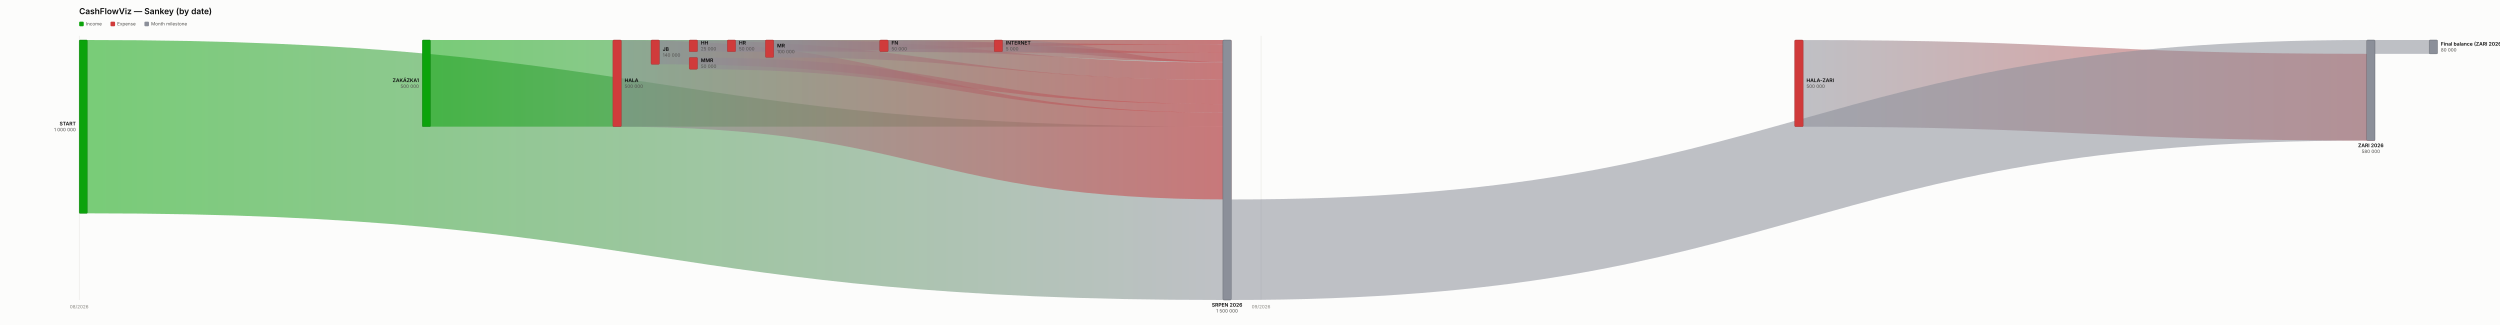
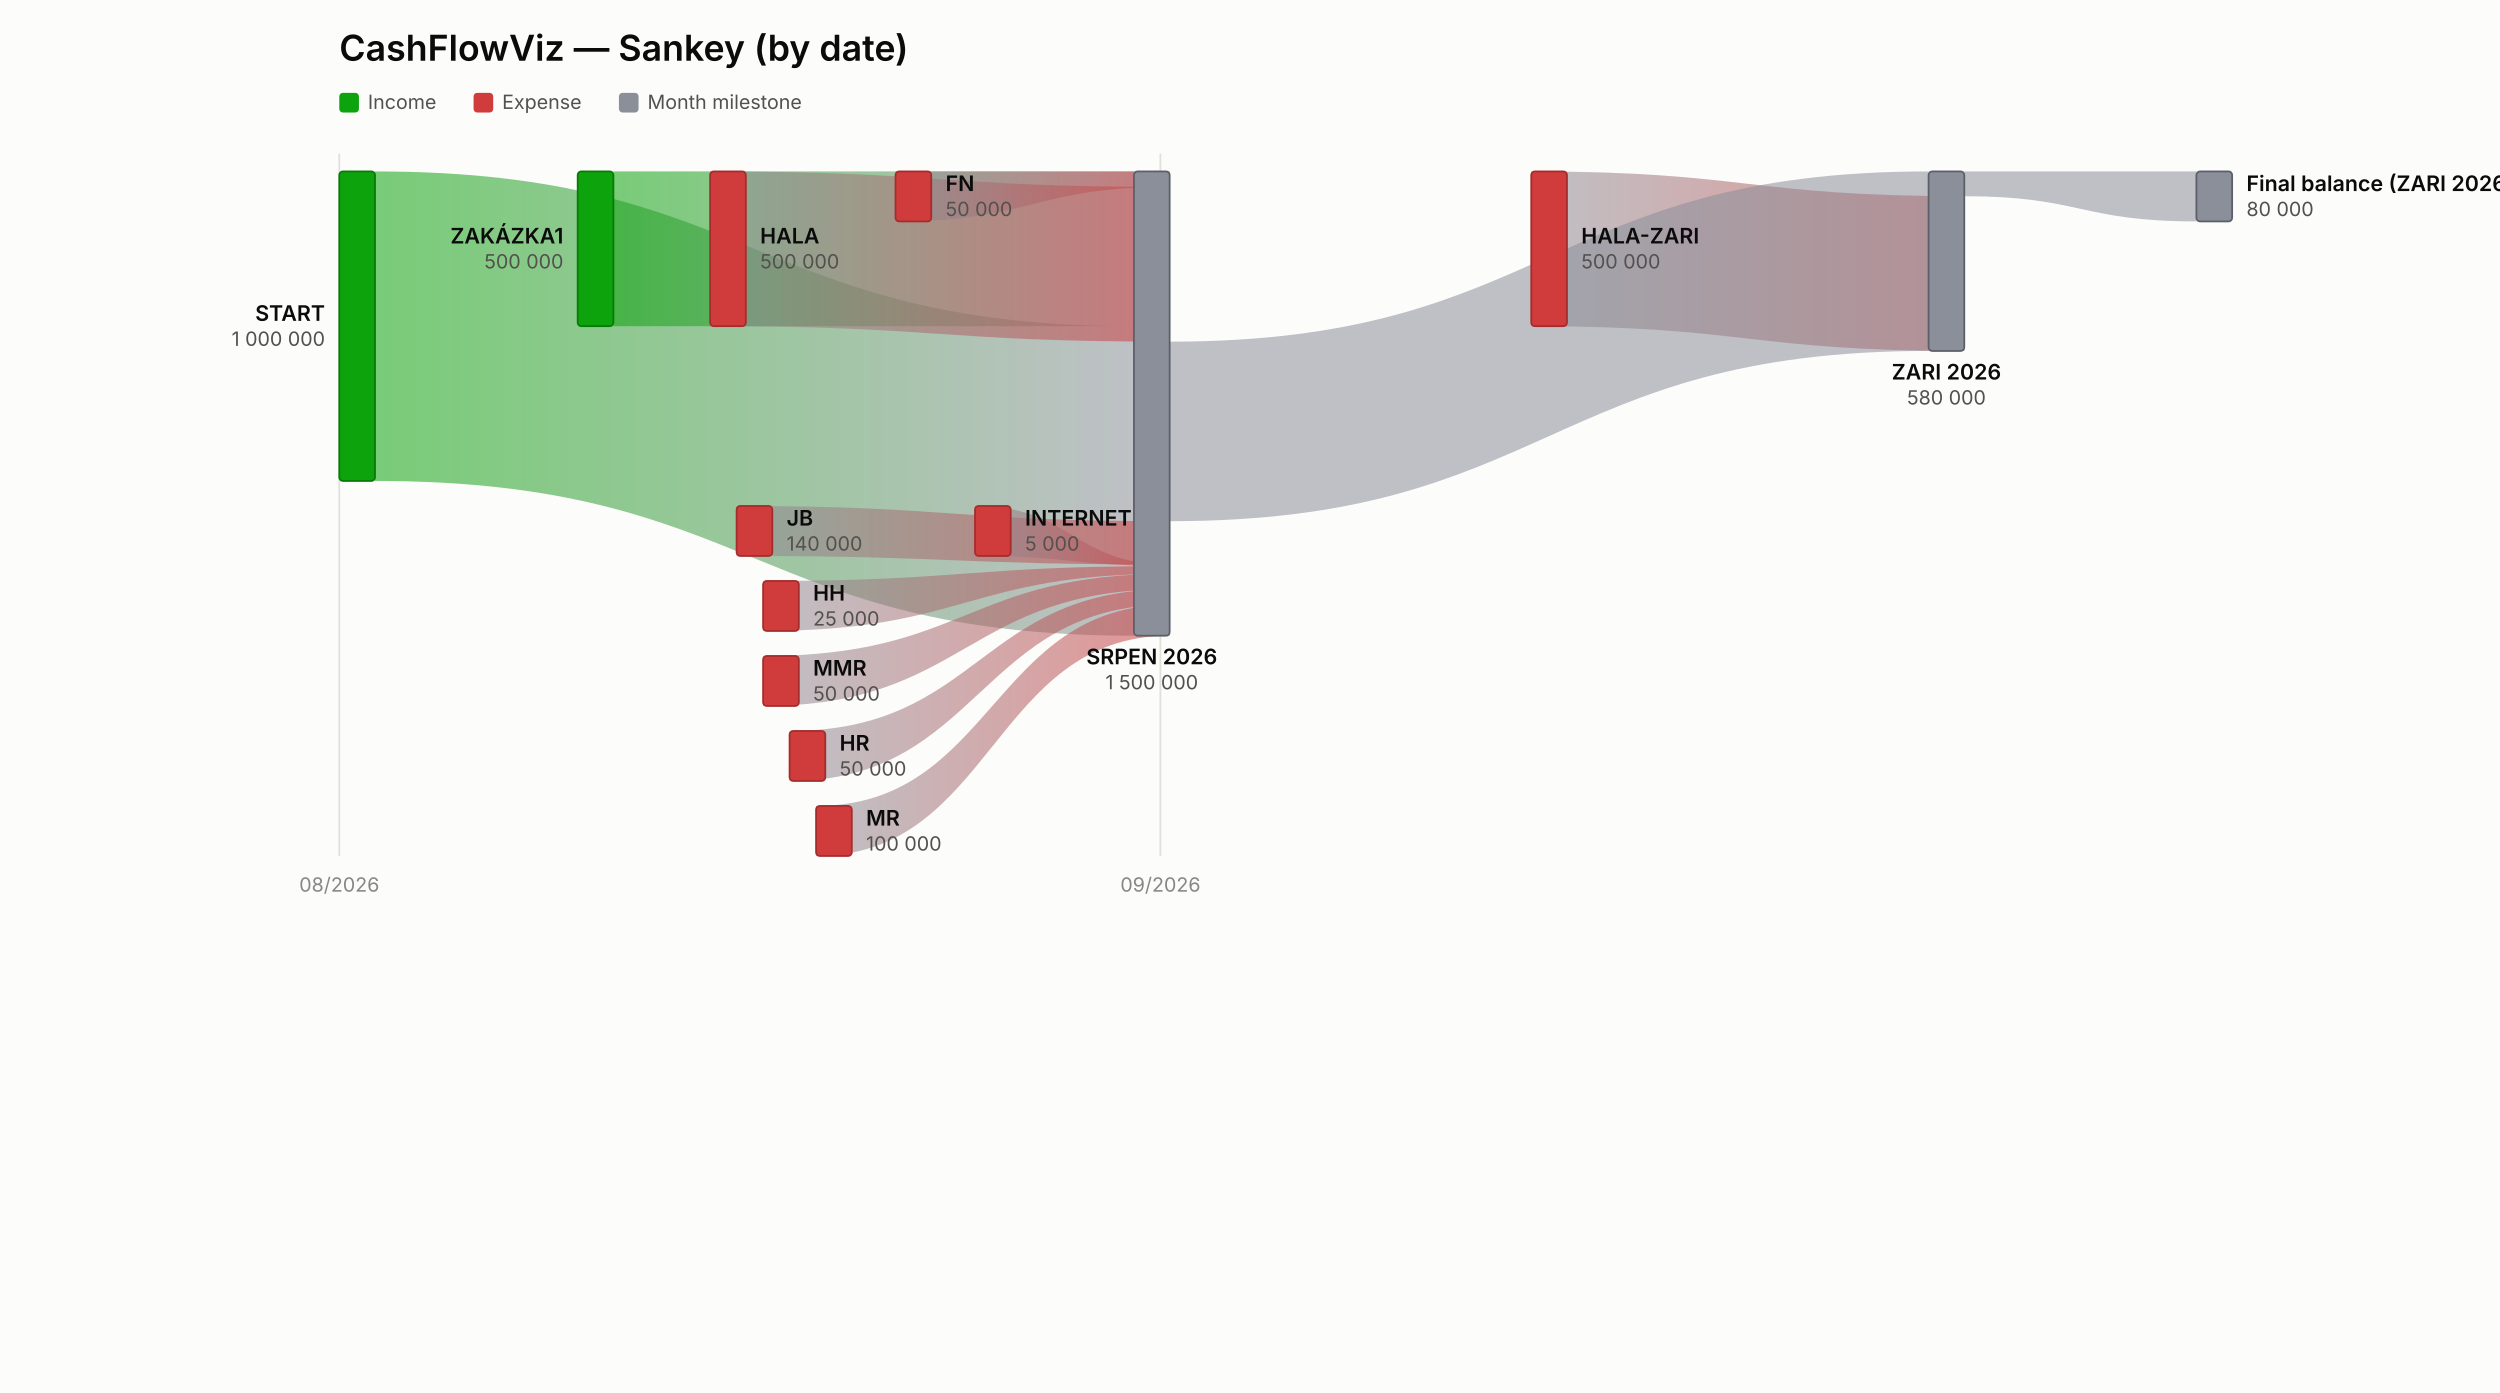
- <svg xmlns="http://www.w3.org/2000/svg" baseProfile="full" height="780" version="1.1" width="6000">
+ <svg xmlns="http://www.w3.org/2000/svg" baseProfile="full" height="780" version="1.1" width="1400">
  <defs>
    <linearGradient id="linkgrad0" x1="0" x2="1" y1="0" y2="0">
      <stop offset="0" stop-color="#0ca30c" stop-opacity="0.55" />
      <stop offset="1" stop-color="#8b8f99" stop-opacity="0.55" />
    </linearGradient>
    <linearGradient id="linkgrad1" x1="0" x2="1" y1="0" y2="0">
      <stop offset="0" stop-color="#0ca30c" stop-opacity="0.55" />
      <stop offset="1" stop-color="#8b8f99" stop-opacity="0.55" />
    </linearGradient>
    <linearGradient id="linkgrad2" x1="0" x2="1" y1="0" y2="0">
      <stop offset="0" stop-color="#8b8f99" stop-opacity="0.55" />
      <stop offset="1" stop-color="#d03b3b" stop-opacity="0.55" />
    </linearGradient>
    <linearGradient id="linkgrad3" x1="0" x2="1" y1="0" y2="0">
      <stop offset="0" stop-color="#8b8f99" stop-opacity="0.55" />
      <stop offset="1" stop-color="#d03b3b" stop-opacity="0.55" />
    </linearGradient>
    <linearGradient id="linkgrad4" x1="0" x2="1" y1="0" y2="0">
      <stop offset="0" stop-color="#8b8f99" stop-opacity="0.55" />
      <stop offset="1" stop-color="#d03b3b" stop-opacity="0.55" />
    </linearGradient>
    <linearGradient id="linkgrad5" x1="0" x2="1" y1="0" y2="0">
      <stop offset="0" stop-color="#8b8f99" stop-opacity="0.55" />
      <stop offset="1" stop-color="#d03b3b" stop-opacity="0.55" />
    </linearGradient>
    <linearGradient id="linkgrad6" x1="0" x2="1" y1="0" y2="0">
      <stop offset="0" stop-color="#8b8f99" stop-opacity="0.55" />
      <stop offset="1" stop-color="#d03b3b" stop-opacity="0.55" />
    </linearGradient>
    <linearGradient id="linkgrad7" x1="0" x2="1" y1="0" y2="0">
      <stop offset="0" stop-color="#8b8f99" stop-opacity="0.55" />
      <stop offset="1" stop-color="#d03b3b" stop-opacity="0.55" />
    </linearGradient>
    <linearGradient id="linkgrad8" x1="0" x2="1" y1="0" y2="0">
      <stop offset="0" stop-color="#8b8f99" stop-opacity="0.55" />
      <stop offset="1" stop-color="#d03b3b" stop-opacity="0.55" />
    </linearGradient>
    <linearGradient id="linkgrad9" x1="0" x2="1" y1="0" y2="0">
      <stop offset="0" stop-color="#8b8f99" stop-opacity="0.55" />
      <stop offset="1" stop-color="#d03b3b" stop-opacity="0.55" />
    </linearGradient>
    <linearGradient id="linkgrad10" x1="0" x2="1" y1="0" y2="0">
      <stop offset="0" stop-color="#8b8f99" stop-opacity="0.55" />
      <stop offset="1" stop-color="#d03b3b" stop-opacity="0.55" />
    </linearGradient>
    <linearGradient id="linkgrad11" x1="0" x2="1" y1="0" y2="0">
      <stop offset="0" stop-color="#8b8f99" stop-opacity="0.55" />
      <stop offset="1" stop-color="#8b8f99" stop-opacity="0.55" />
    </linearGradient>
    <linearGradient id="linkgrad12" x1="0" x2="1" y1="0" y2="0">
      <stop offset="0" stop-color="#8b8f99" stop-opacity="0.55" />
      <stop offset="1" stop-color="#8b8f99" stop-opacity="0.55" />
    </linearGradient>
  </defs>
-   <rect fill="#fcfcfb" height="780" width="6000" x="0" y="0" />
-   <line stroke="#e1e0d9" stroke-width="1" x1="190.0" x2="190.0" y1="86" y2="720.0" />
-   <text fill="#898781" font-family="system-ui, -apple-system, &quot;Segoe UI&quot;, sans-serif" font-size="11px" text-anchor="middle" x="190.0" y="740.0">08/2026</text>
-   <line stroke="#e1e0d9" stroke-width="1" x1="3026.5" x2="3026.5" y1="86" y2="720.0" />
-   <text fill="#898781" font-family="system-ui, -apple-system, &quot;Segoe UI&quot;, sans-serif" font-size="11px" text-anchor="middle" x="3026.5" y="740.0">09/2026</text>
+   <rect fill="#fcfcfb" height="780" width="1400" x="0" y="0" />
+   <line stroke="#e1e0d9" stroke-width="1" x1="190.0" x2="190.0" y1="86" y2="479.333" />
+   <text fill="#898781" font-family="system-ui, -apple-system, &quot;Segoe UI&quot;, sans-serif" font-size="11px" text-anchor="middle" x="190.0" y="499.333">08/2026</text>
+   <line stroke="#e1e0d9" stroke-width="1" x1="649.833" x2="649.833" y1="86" y2="479.333" />
+   <text fill="#898781" font-family="system-ui, -apple-system, &quot;Segoe UI&quot;, sans-serif" font-size="11px" text-anchor="middle" x="649.833" y="499.333">09/2026</text>
  <text fill="#0b0b0b" font-family="system-ui, -apple-system, &quot;Segoe UI&quot;, sans-serif" font-size="20px" font-weight="600" x="190" y="34">CashFlowViz — Sankey (by date)</text>
  <rect fill="#0ca30c" height="11" rx="2" ry="2" width="11" x="190" y="52" />
  <text fill="#52514e" font-family="system-ui, -apple-system, &quot;Segoe UI&quot;, sans-serif" font-size="11px" x="206" y="61">Income</text>
  <rect fill="#d03b3b" height="11" rx="2" ry="2" width="11" x="265.2" y="52" />
  <text fill="#52514e" font-family="system-ui, -apple-system, &quot;Segoe UI&quot;, sans-serif" font-size="11px" x="281.2" y="61">Expense</text>
  <rect fill="#8b8f99" height="11" rx="2" ry="2" width="11" x="346.6" y="52" />
  <text fill="#52514e" font-family="system-ui, -apple-system, &quot;Segoe UI&quot;, sans-serif" font-size="11px" x="362.6" y="61">Month milestone</text>
-   <path d="M 210.00,96.00 C 1572.50,96.00 1572.50,304.00 2935.00,304.00 L 2935.00,720.00 C 1572.50,720.00 1572.50,512.00 210.00,512.00 Z" fill="url(#linkgrad0)" stroke="none" />
-   <path d="M 1033.50,96.00 C 1984.25,96.00 1984.25,96.00 2935.00,96.00 L 2935.00,304.00 C 1984.25,304.00 1984.25,304.00 1033.50,304.00 Z" fill="url(#linkgrad1)" stroke="none" />
-   <path d="M 2955.00,270.72 C 2213.00,270.72 2213.00,96.00 1471.00,96.00 L 1471.00,304.00 C 2213.00,304.00 2213.00,478.72 2955.00,478.72 Z" fill="url(#linkgrad2)" stroke="none" />
-   <path d="M 2955.00,191.68 C 2258.75,191.68 2258.75,96.00 1562.50,96.00 L 1562.50,154.24 C 2258.75,154.24 2258.75,249.92 2955.00,249.92 Z" fill="url(#linkgrad3)" stroke="none" />
-   <path d="M 2955.00,96.00 C 2304.50,96.00 2304.50,96.00 1654.00,96.00 L 1654.00,124.00 C 2304.50,124.00 2304.50,106.40 2955.00,106.40 Z" fill="url(#linkgrad4)" stroke="none" />
-   <path d="M 2955.00,249.92 C 2304.50,249.92 2304.50,138.00 1654.00,138.00 L 1654.00,166.00 C 2304.50,166.00 2304.50,270.72 2955.00,270.72 Z" fill="url(#linkgrad5)" stroke="none" />
-   <path d="M 2955.00,106.40 C 2350.25,106.40 2350.25,96.00 1745.50,96.00 L 1745.50,124.00 C 2350.25,124.00 2350.25,127.20 2955.00,127.20 Z" fill="url(#linkgrad6)" stroke="none" />
-   <path d="M 2955.00,150.08 C 2396.00,150.08 2396.00,96.00 1837.00,96.00 L 1837.00,137.60 C 2396.00,137.60 2396.00,191.68 2955.00,191.68 Z" fill="url(#linkgrad7)" stroke="none" />
-   <path d="M 2955.00,127.20 C 2533.25,127.20 2533.25,96.00 2111.50,96.00 L 2111.50,124.00 C 2533.25,124.00 2533.25,148.00 2955.00,148.00 Z" fill="url(#linkgrad8)" stroke="none" />
-   <path d="M 2955.00,148.00 C 2670.50,148.00 2670.50,96.00 2386.00,96.00 L 2386.00,124.00 C 2670.50,124.00 2670.50,150.08 2955.00,150.08 Z" fill="url(#linkgrad9)" stroke="none" />
-   <path d="M 5700.00,129.28 C 5003.75,129.28 5003.75,96.00 4307.50,96.00 L 4307.50,304.00 C 5003.75,304.00 5003.75,337.28 5700.00,337.28 Z" fill="url(#linkgrad10)" stroke="none" />
-   <path d="M 2955.00,478.72 C 4317.50,478.72 4317.50,96.00 5680.00,96.00 L 5680.00,337.28 C 4317.50,337.28 4317.50,720.00 2955.00,720.00 Z" fill="url(#linkgrad11)" stroke="none" />
-   <path d="M 5700.00,96.00 C 5765.00,96.00 5765.00,96.00 5830.00,96.00 L 5830.00,129.28 C 5765.00,129.28 5765.00,129.28 5700.00,129.28 Z" fill="url(#linkgrad12)" stroke="none" />
+   <path d="M 210.00,96.00 C 422.50,96.00 422.50,182.67 635.00,182.67 L 635.00,356.00 C 422.50,356.00 422.50,269.33 210.00,269.33 Z" fill="url(#linkgrad0)" stroke="none" />
+   <path d="M 343.50,96.00 C 489.25,96.00 489.25,96.00 635.00,96.00 L 635.00,182.67 C 489.25,182.67 489.25,182.67 343.50,182.67 Z" fill="url(#linkgrad1)" stroke="none" />
+   <path d="M 655.00,104.67 C 526.33,104.67 526.33,96.00 397.67,96.00 L 397.67,182.67 C 526.33,182.67 526.33,191.33 655.00,191.33 Z" fill="url(#linkgrad2)" stroke="none" />
+   <path d="M 655.00,291.87 C 533.75,291.87 533.75,283.33 412.50,283.33 L 412.50,311.33 C 533.75,311.33 533.75,316.13 655.00,316.13 Z" fill="url(#linkgrad3)" stroke="none" />
+   <path d="M 655.00,317.00 C 541.17,317.00 541.17,325.33 427.33,325.33 L 427.33,353.33 C 541.17,353.33 541.17,321.33 655.00,321.33 Z" fill="url(#linkgrad4)" stroke="none" />
+   <path d="M 655.00,321.33 C 541.17,321.33 541.17,367.33 427.33,367.33 L 427.33,395.33 C 541.17,395.33 541.17,330.00 655.00,330.00 Z" fill="url(#linkgrad5)" stroke="none" />
+   <path d="M 655.00,330.00 C 548.58,330.00 548.58,409.33 442.17,409.33 L 442.17,437.33 C 548.58,437.33 548.58,338.67 655.00,338.67 Z" fill="url(#linkgrad6)" stroke="none" />
+   <path d="M 655.00,338.67 C 556.00,338.67 556.00,451.33 457.00,451.33 L 457.00,479.33 C 556.00,479.33 556.00,356.00 655.00,356.00 Z" fill="url(#linkgrad7)" stroke="none" />
+   <path d="M 655.00,96.00 C 578.25,96.00 578.25,96.00 501.50,96.00 L 501.50,124.00 C 578.25,124.00 578.25,104.67 655.00,104.67 Z" fill="url(#linkgrad8)" stroke="none" />
+   <path d="M 655.00,316.13 C 600.50,316.13 600.50,283.33 546.00,283.33 L 546.00,311.33 C 600.50,311.33 600.50,317.00 655.00,317.00 Z" fill="url(#linkgrad9)" stroke="none" />
+   <path d="M 1100.00,109.87 C 978.75,109.87 978.75,96.00 857.50,96.00 L 857.50,182.67 C 978.75,182.67 978.75,196.53 1100.00,196.53 Z" fill="url(#linkgrad10)" stroke="none" />
+   <path d="M 655.00,191.33 C 867.50,191.33 867.50,96.00 1080.00,96.00 L 1080.00,196.53 C 867.50,196.53 867.50,291.87 655.00,291.87 Z" fill="url(#linkgrad11)" stroke="none" />
+   <path d="M 1100.00,96.00 C 1165.00,96.00 1165.00,96.00 1230.00,96.00 L 1230.00,124.00 C 1165.00,124.00 1165.00,109.87 1100.00,109.87 Z" fill="url(#linkgrad12)" stroke="none" />
  <g>
-     <rect fill="#8b8f99" height="624.0" rx="2" ry="2" stroke="#5b5f68" stroke-width="1" width="20" x="2935.0" y="96" />
-     <text fill="#0b0b0b" font-family="system-ui, -apple-system, &quot;Segoe UI&quot;, sans-serif" font-size="12px" font-weight="600" text-anchor="middle" x="2945.0" y="736.0">SRPEN 2026</text>
-     <text fill="#52514e" font-family="system-ui, -apple-system, &quot;Segoe UI&quot;, sans-serif" font-size="11px" text-anchor="middle" x="2945.0" y="750.0">1 500 000</text>
+     <rect fill="#8b8f99" height="260.0" rx="2" ry="2" stroke="#5b5f68" stroke-width="1" width="20" x="635.0" y="96" />
+     <text fill="#0b0b0b" font-family="system-ui, -apple-system, &quot;Segoe UI&quot;, sans-serif" font-size="12px" font-weight="600" text-anchor="middle" x="645.0" y="372.0">SRPEN 2026</text>
+     <text fill="#52514e" font-family="system-ui, -apple-system, &quot;Segoe UI&quot;, sans-serif" font-size="11px" text-anchor="middle" x="645.0" y="386.0">1 500 000</text>
  </g>
  <g>
-     <rect fill="#8b8f99" height="241.28" rx="2" ry="2" stroke="#5b5f68" stroke-width="1" width="20" x="5680.0" y="96" />
-     <text fill="#0b0b0b" font-family="system-ui, -apple-system, &quot;Segoe UI&quot;, sans-serif" font-size="12px" font-weight="600" text-anchor="middle" x="5690.0" y="353.28">ZARI 2026</text>
-     <text fill="#52514e" font-family="system-ui, -apple-system, &quot;Segoe UI&quot;, sans-serif" font-size="11px" text-anchor="middle" x="5690.0" y="367.28">580 000</text>
+     <rect fill="#8b8f99" height="100.533" rx="2" ry="2" stroke="#5b5f68" stroke-width="1" width="20" x="1080.0" y="96" />
+     <text fill="#0b0b0b" font-family="system-ui, -apple-system, &quot;Segoe UI&quot;, sans-serif" font-size="12px" font-weight="600" text-anchor="middle" x="1090.0" y="212.533">ZARI 2026</text>
+     <text fill="#52514e" font-family="system-ui, -apple-system, &quot;Segoe UI&quot;, sans-serif" font-size="11px" text-anchor="middle" x="1090.0" y="226.533">580 000</text>
  </g>
  <g>
-     <rect fill="#0ca30c" height="416.0" rx="2" ry="2" stroke="#087a08" stroke-width="1" width="20" x="190.0" y="96" />
-     <text fill="#0b0b0b" font-family="system-ui, -apple-system, &quot;Segoe UI&quot;, sans-serif" font-size="12px" font-weight="600" text-anchor="end" x="182.0" y="301.0">START</text>
-     <text fill="#52514e" font-family="system-ui, -apple-system, &quot;Segoe UI&quot;, sans-serif" font-size="11px" text-anchor="end" x="182.0" y="315.0">1 000 000</text>
+     <rect fill="#0ca30c" height="173.333" rx="2" ry="2" stroke="#087a08" stroke-width="1" width="20" x="190.0" y="96" />
+     <text fill="#0b0b0b" font-family="system-ui, -apple-system, &quot;Segoe UI&quot;, sans-serif" font-size="12px" font-weight="600" text-anchor="end" x="182.0" y="179.667">START</text>
+     <text fill="#52514e" font-family="system-ui, -apple-system, &quot;Segoe UI&quot;, sans-serif" font-size="11px" text-anchor="end" x="182.0" y="193.667">1 000 000</text>
  </g>
  <g>
-     <rect fill="#0ca30c" height="208.0" rx="2" ry="2" stroke="#087a08" stroke-width="1" width="20" x="1013.5" y="96" />
-     <text fill="#0b0b0b" font-family="system-ui, -apple-system, &quot;Segoe UI&quot;, sans-serif" font-size="12px" font-weight="600" text-anchor="end" x="1005.5" y="197.0">ZAKÁZKA1</text>
-     <text fill="#52514e" font-family="system-ui, -apple-system, &quot;Segoe UI&quot;, sans-serif" font-size="11px" text-anchor="end" x="1005.5" y="211.0">500 000</text>
+     <rect fill="#0ca30c" height="86.667" rx="2" ry="2" stroke="#087a08" stroke-width="1" width="20" x="323.5" y="96" />
+     <text fill="#0b0b0b" font-family="system-ui, -apple-system, &quot;Segoe UI&quot;, sans-serif" font-size="12px" font-weight="600" text-anchor="end" x="315.5" y="136.333">ZAKÁZKA1</text>
+     <text fill="#52514e" font-family="system-ui, -apple-system, &quot;Segoe UI&quot;, sans-serif" font-size="11px" text-anchor="end" x="315.5" y="150.333">500 000</text>
  </g>
  <g>
-     <rect fill="#d03b3b" height="208.0" rx="2" ry="2" stroke="#a52c2c" stroke-width="1" width="20" x="1471.0" y="96" />
-     <text fill="#0b0b0b" font-family="system-ui, -apple-system, &quot;Segoe UI&quot;, sans-serif" font-size="12px" font-weight="600" x="1499.0" y="197.0">HALA</text>
-     <text fill="#52514e" font-family="system-ui, -apple-system, &quot;Segoe UI&quot;, sans-serif" font-size="11px" x="1499.0" y="211.0">500 000</text>
+     <rect fill="#d03b3b" height="86.667" rx="2" ry="2" stroke="#a52c2c" stroke-width="1" width="20" x="397.667" y="96" />
+     <text fill="#0b0b0b" font-family="system-ui, -apple-system, &quot;Segoe UI&quot;, sans-serif" font-size="12px" font-weight="600" x="425.667" y="136.333">HALA</text>
+     <text fill="#52514e" font-family="system-ui, -apple-system, &quot;Segoe UI&quot;, sans-serif" font-size="11px" x="425.667" y="150.333">500 000</text>
  </g>
  <g>
-     <rect fill="#d03b3b" height="58.24" rx="2" ry="2" stroke="#a52c2c" stroke-width="1" width="20" x="1562.5" y="96" />
-     <text fill="#0b0b0b" font-family="system-ui, -apple-system, &quot;Segoe UI&quot;, sans-serif" font-size="12px" font-weight="600" x="1590.5" y="122.12">JB</text>
-     <text fill="#52514e" font-family="system-ui, -apple-system, &quot;Segoe UI&quot;, sans-serif" font-size="11px" x="1590.5" y="136.12">140 000</text>
+     <rect fill="#d03b3b" height="28.0" rx="2" ry="2" stroke="#a52c2c" stroke-width="1" width="20" x="412.5" y="283.333" />
+     <text fill="#0b0b0b" font-family="system-ui, -apple-system, &quot;Segoe UI&quot;, sans-serif" font-size="12px" font-weight="600" x="440.5" y="294.333">JB</text>
+     <text fill="#52514e" font-family="system-ui, -apple-system, &quot;Segoe UI&quot;, sans-serif" font-size="11px" x="440.5" y="308.333">140 000</text>
  </g>
  <g>
-     <rect fill="#d03b3b" height="28.0" rx="2" ry="2" stroke="#a52c2c" stroke-width="1" width="20" x="1654.0" y="96" />
-     <text fill="#0b0b0b" font-family="system-ui, -apple-system, &quot;Segoe UI&quot;, sans-serif" font-size="12px" font-weight="600" x="1682.0" y="107.0">HH</text>
-     <text fill="#52514e" font-family="system-ui, -apple-system, &quot;Segoe UI&quot;, sans-serif" font-size="11px" x="1682.0" y="121.0">25 000</text>
+     <rect fill="#d03b3b" height="28.0" rx="2" ry="2" stroke="#a52c2c" stroke-width="1" width="20" x="427.333" y="325.333" />
+     <text fill="#0b0b0b" font-family="system-ui, -apple-system, &quot;Segoe UI&quot;, sans-serif" font-size="12px" font-weight="600" x="455.333" y="336.333">HH</text>
+     <text fill="#52514e" font-family="system-ui, -apple-system, &quot;Segoe UI&quot;, sans-serif" font-size="11px" x="455.333" y="350.333">25 000</text>
  </g>
  <g>
-     <rect fill="#d03b3b" height="28.0" rx="2" ry="2" stroke="#a52c2c" stroke-width="1" width="20" x="1654.0" y="138.0" />
-     <text fill="#0b0b0b" font-family="system-ui, -apple-system, &quot;Segoe UI&quot;, sans-serif" font-size="12px" font-weight="600" x="1682.0" y="149.0">MMR</text>
-     <text fill="#52514e" font-family="system-ui, -apple-system, &quot;Segoe UI&quot;, sans-serif" font-size="11px" x="1682.0" y="163.0">50 000</text>
+     <rect fill="#d03b3b" height="28.0" rx="2" ry="2" stroke="#a52c2c" stroke-width="1" width="20" x="427.333" y="367.333" />
+     <text fill="#0b0b0b" font-family="system-ui, -apple-system, &quot;Segoe UI&quot;, sans-serif" font-size="12px" font-weight="600" x="455.333" y="378.333">MMR</text>
+     <text fill="#52514e" font-family="system-ui, -apple-system, &quot;Segoe UI&quot;, sans-serif" font-size="11px" x="455.333" y="392.333">50 000</text>
  </g>
  <g>
-     <rect fill="#d03b3b" height="28.0" rx="2" ry="2" stroke="#a52c2c" stroke-width="1" width="20" x="1745.5" y="96" />
-     <text fill="#0b0b0b" font-family="system-ui, -apple-system, &quot;Segoe UI&quot;, sans-serif" font-size="12px" font-weight="600" x="1773.5" y="107.0">HR</text>
-     <text fill="#52514e" font-family="system-ui, -apple-system, &quot;Segoe UI&quot;, sans-serif" font-size="11px" x="1773.5" y="121.0">50 000</text>
+     <rect fill="#d03b3b" height="28.0" rx="2" ry="2" stroke="#a52c2c" stroke-width="1" width="20" x="442.167" y="409.333" />
+     <text fill="#0b0b0b" font-family="system-ui, -apple-system, &quot;Segoe UI&quot;, sans-serif" font-size="12px" font-weight="600" x="470.167" y="420.333">HR</text>
+     <text fill="#52514e" font-family="system-ui, -apple-system, &quot;Segoe UI&quot;, sans-serif" font-size="11px" x="470.167" y="434.333">50 000</text>
  </g>
  <g>
-     <rect fill="#d03b3b" height="41.6" rx="2" ry="2" stroke="#a52c2c" stroke-width="1" width="20" x="1837.0" y="96" />
-     <text fill="#0b0b0b" font-family="system-ui, -apple-system, &quot;Segoe UI&quot;, sans-serif" font-size="12px" font-weight="600" x="1865.0" y="113.8">MR</text>
-     <text fill="#52514e" font-family="system-ui, -apple-system, &quot;Segoe UI&quot;, sans-serif" font-size="11px" x="1865.0" y="127.8">100 000</text>
+     <rect fill="#d03b3b" height="28.0" rx="2" ry="2" stroke="#a52c2c" stroke-width="1" width="20" x="457.0" y="451.333" />
+     <text fill="#0b0b0b" font-family="system-ui, -apple-system, &quot;Segoe UI&quot;, sans-serif" font-size="12px" font-weight="600" x="485.0" y="462.333">MR</text>
+     <text fill="#52514e" font-family="system-ui, -apple-system, &quot;Segoe UI&quot;, sans-serif" font-size="11px" x="485.0" y="476.333">100 000</text>
  </g>
  <g>
-     <rect fill="#d03b3b" height="28.0" rx="2" ry="2" stroke="#a52c2c" stroke-width="1" width="20" x="2111.5" y="96" />
-     <text fill="#0b0b0b" font-family="system-ui, -apple-system, &quot;Segoe UI&quot;, sans-serif" font-size="12px" font-weight="600" x="2139.5" y="107.0">FN</text>
-     <text fill="#52514e" font-family="system-ui, -apple-system, &quot;Segoe UI&quot;, sans-serif" font-size="11px" x="2139.5" y="121.0">50 000</text>
+     <rect fill="#d03b3b" height="28.0" rx="2" ry="2" stroke="#a52c2c" stroke-width="1" width="20" x="501.5" y="96" />
+     <text fill="#0b0b0b" font-family="system-ui, -apple-system, &quot;Segoe UI&quot;, sans-serif" font-size="12px" font-weight="600" x="529.5" y="107.0">FN</text>
+     <text fill="#52514e" font-family="system-ui, -apple-system, &quot;Segoe UI&quot;, sans-serif" font-size="11px" x="529.5" y="121.0">50 000</text>
  </g>
  <g>
-     <rect fill="#d03b3b" height="28.0" rx="2" ry="2" stroke="#a52c2c" stroke-width="1" width="20" x="2386.0" y="96" />
-     <text fill="#0b0b0b" font-family="system-ui, -apple-system, &quot;Segoe UI&quot;, sans-serif" font-size="12px" font-weight="600" x="2414.0" y="107.0">INTERNET</text>
-     <text fill="#52514e" font-family="system-ui, -apple-system, &quot;Segoe UI&quot;, sans-serif" font-size="11px" x="2414.0" y="121.0">5 000</text>
+     <rect fill="#d03b3b" height="28.0" rx="2" ry="2" stroke="#a52c2c" stroke-width="1" width="20" x="546.0" y="283.333" />
+     <text fill="#0b0b0b" font-family="system-ui, -apple-system, &quot;Segoe UI&quot;, sans-serif" font-size="12px" font-weight="600" x="574.0" y="294.333">INTERNET</text>
+     <text fill="#52514e" font-family="system-ui, -apple-system, &quot;Segoe UI&quot;, sans-serif" font-size="11px" x="574.0" y="308.333">5 000</text>
  </g>
  <g>
-     <rect fill="#d03b3b" height="208.0" rx="2" ry="2" stroke="#a52c2c" stroke-width="1" width="20" x="4307.5" y="96" />
-     <text fill="#0b0b0b" font-family="system-ui, -apple-system, &quot;Segoe UI&quot;, sans-serif" font-size="12px" font-weight="600" x="4335.5" y="197.0">HALA-ZARI</text>
-     <text fill="#52514e" font-family="system-ui, -apple-system, &quot;Segoe UI&quot;, sans-serif" font-size="11px" x="4335.5" y="211.0">500 000</text>
+     <rect fill="#d03b3b" height="86.667" rx="2" ry="2" stroke="#a52c2c" stroke-width="1" width="20" x="857.5" y="96" />
+     <text fill="#0b0b0b" font-family="system-ui, -apple-system, &quot;Segoe UI&quot;, sans-serif" font-size="12px" font-weight="600" x="885.5" y="136.333">HALA-ZARI</text>
+     <text fill="#52514e" font-family="system-ui, -apple-system, &quot;Segoe UI&quot;, sans-serif" font-size="11px" x="885.5" y="150.333">500 000</text>
  </g>
  <g>
-     <rect fill="#8b8f99" height="33.28" rx="2" ry="2" stroke="#5b5f68" stroke-width="1" width="20" x="5830.0" y="96" />
-     <text fill="#0b0b0b" font-family="system-ui, -apple-system, &quot;Segoe UI&quot;, sans-serif" font-size="12px" font-weight="600" x="5858.0" y="109.64">Final balance (ZARI 2026)</text>
-     <text fill="#52514e" font-family="system-ui, -apple-system, &quot;Segoe UI&quot;, sans-serif" font-size="11px" x="5858.0" y="123.64">80 000</text>
+     <rect fill="#8b8f99" height="28.0" rx="2" ry="2" stroke="#5b5f68" stroke-width="1" width="20" x="1230.0" y="96" />
+     <text fill="#0b0b0b" font-family="system-ui, -apple-system, &quot;Segoe UI&quot;, sans-serif" font-size="12px" font-weight="600" x="1258.0" y="107.0">Final balance (ZARI 2026)</text>
+     <text fill="#52514e" font-family="system-ui, -apple-system, &quot;Segoe UI&quot;, sans-serif" font-size="11px" x="1258.0" y="121.0">80 000</text>
  </g>
</svg>
